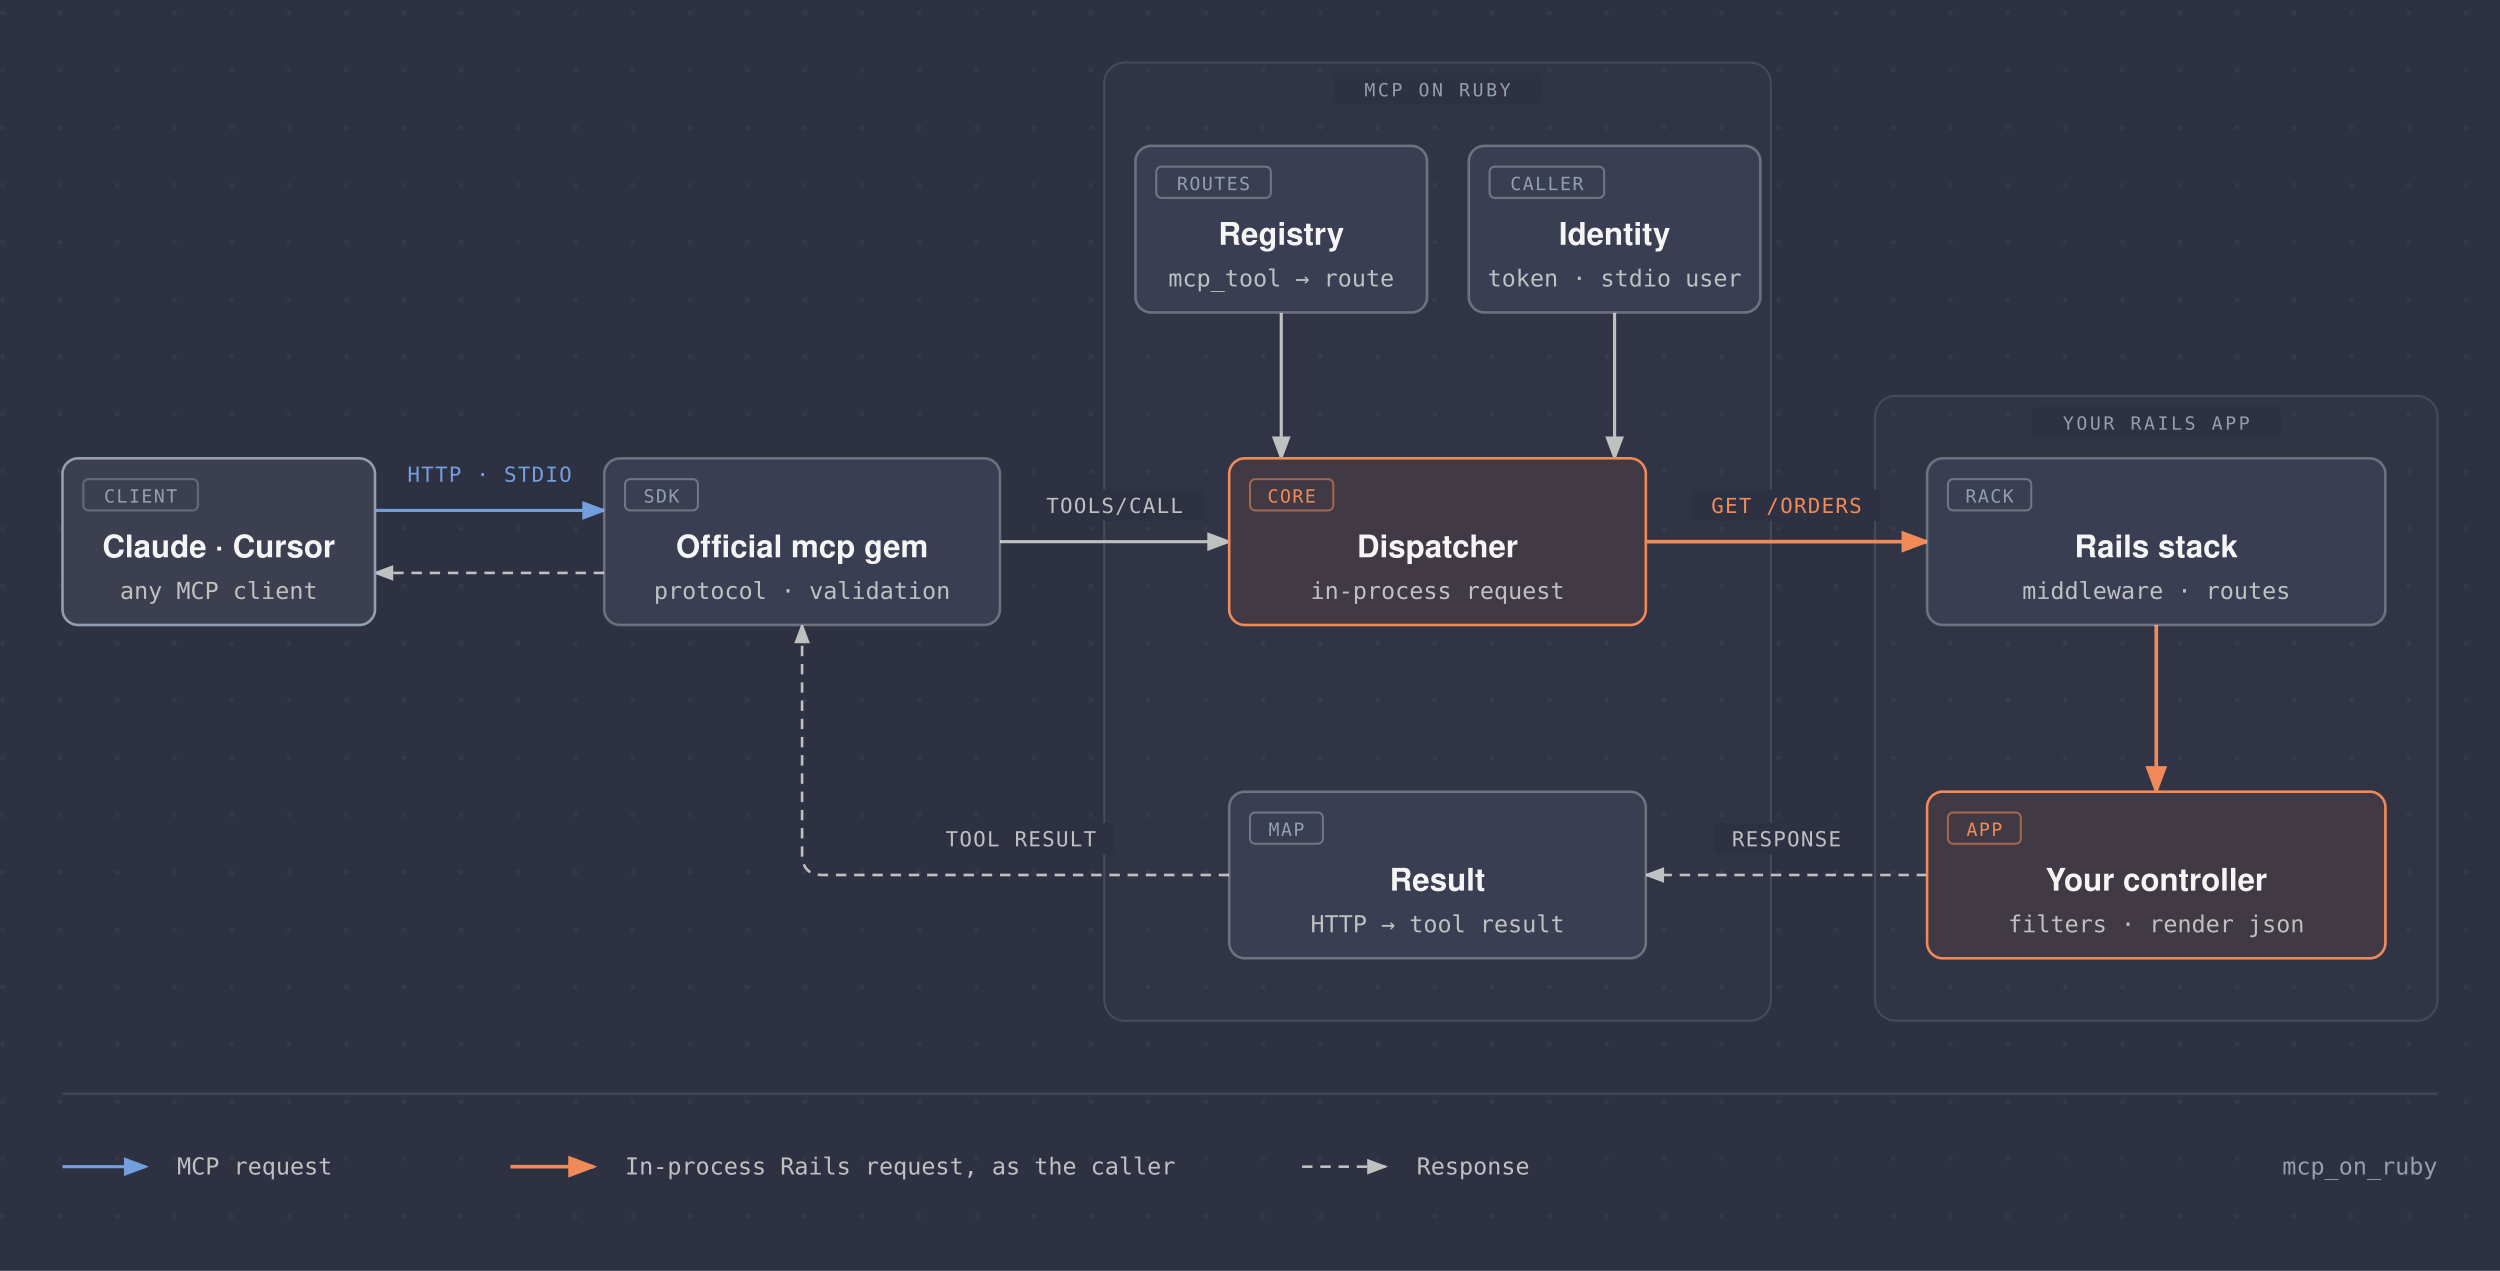
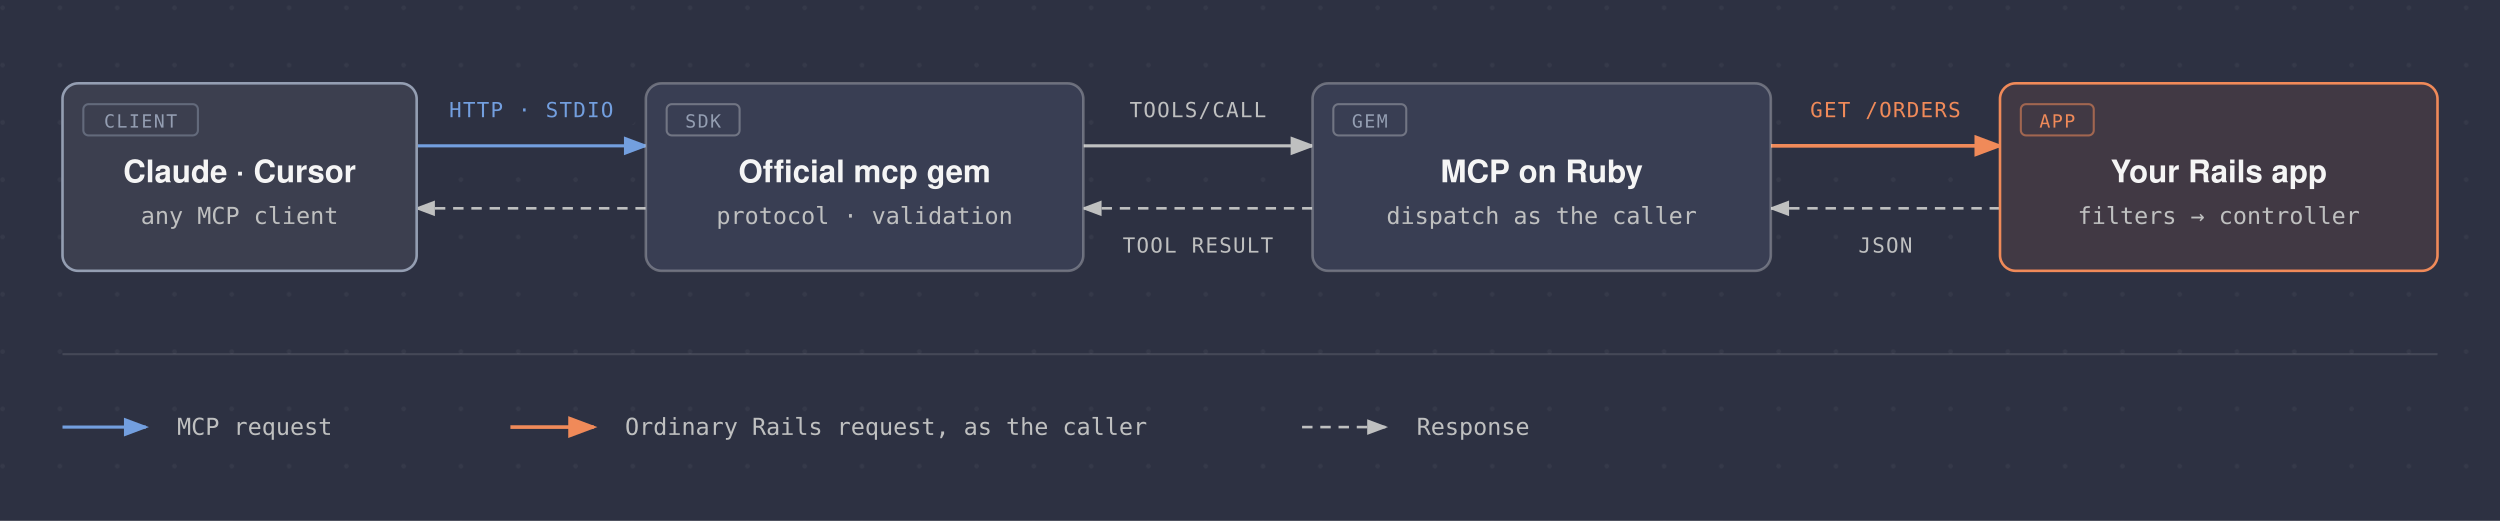
- <svg xmlns="http://www.w3.org/2000/svg" viewBox="0 40 960 488" role="img" aria-labelledby="how-it-works-dark-title how-it-works-dark-desc" id="how-it-works-dark-root">
+ <svg xmlns="http://www.w3.org/2000/svg" viewBox="0 64 960 200" role="img" aria-labelledby="how-it-works-dark-title how-it-works-dark-desc" id="how-it-works-dark-root">
  <defs>
    <style>#how-it-works-dark-root { font-family: Geist, ui-sans-serif, system-ui, -apple-system, 'Segoe UI', Helvetica, Arial, sans-serif; }
      #how-it-works-dark-root .diagram-container { width: 100%; overflow-x: auto; }</style>
    <pattern id="how-it-works-dark-how-it-works-dark-dots" width="22" height="22" patternUnits="userSpaceOnUse">
      <circle cx="1" cy="1" r="0.9" fill="#f5f5f5" fill-opacity="0.08" />
    </pattern>
    <marker id="how-it-works-dark-how-it-works-dark-arrow" markerWidth="8" markerHeight="6" refX="7" refY="3" orient="auto">
      <polygon points="0 0, 8 3, 0 6" fill="#bfc0c0" />
    </marker>
    <marker id="how-it-works-dark-how-it-works-dark-arrow-accent" markerWidth="8" markerHeight="6" refX="7" refY="3" orient="auto">
      <polygon points="0 0, 8 3, 0 6" fill="#f08a59" />
    </marker>
    <marker id="how-it-works-dark-how-it-works-dark-arrow-link" markerWidth="8" markerHeight="6" refX="7" refY="3" orient="auto">
      <polygon points="0 0, 8 3, 0 6" fill="#739fdf" />
    </marker>
  </defs>
-   <rect x="0" y="40" width="960" height="488" fill="#2d3142" />
-   <rect x="0" y="40" width="960" height="488" fill="url(#how-it-works-dark-how-it-works-dark-dots)" opacity="0.55" />
-   <rect x="424" y="64" width="256" height="368" rx="8" fill="#f5f5f5" stroke="#f5f5f5" stroke-width="0.8" fill-opacity="0.02" stroke-opacity="0.12" />
-   <rect x="512.0" y="68" width="80" height="12" rx="2" fill="#2d3142" />
-   <text x="552.0" y="77" fill="#949eb2" font-size="7" font-family="'Geist Mono', ui-monospace, SFMono-Regular, Menlo, Consolas, monospace" text-anchor="middle" letter-spacing="0.14em">MCP ON RUBY</text>
-   <rect x="720" y="192" width="216" height="240" rx="8" fill="#f5f5f5" stroke="#f5f5f5" stroke-width="0.8" fill-opacity="0.02" stroke-opacity="0.12" />
-   <rect x="780.0" y="196" width="96" height="12" rx="2" fill="#2d3142" />
-   <text x="828.0" y="205" fill="#949eb2" font-size="7" font-family="'Geist Mono', ui-monospace, SFMono-Regular, Menlo, Consolas, monospace" text-anchor="middle" letter-spacing="0.14em">YOUR RAILS APP</text>
-   <line x1="144" y1="236" x2="232" y2="236" stroke="#739fdf" stroke-width="1.2" marker-end="url(#how-it-works-dark-how-it-works-dark-arrow-link)" />
-   <line x1="232" y1="260" x2="144" y2="260" stroke="#bfc0c0" stroke-width="1" stroke-dasharray="4,3" marker-end="url(#how-it-works-dark-how-it-works-dark-arrow)" />
-   <line x1="384" y1="248" x2="472" y2="248" stroke="#bfc0c0" stroke-width="1.2" marker-end="url(#how-it-works-dark-how-it-works-dark-arrow)" />
-   <line x1="492" y1="160" x2="492" y2="216" stroke="#bfc0c0" stroke-width="1.2" marker-end="url(#how-it-works-dark-how-it-works-dark-arrow)" />
-   <line x1="620" y1="160" x2="620" y2="216" stroke="#bfc0c0" stroke-width="1.2" marker-end="url(#how-it-works-dark-how-it-works-dark-arrow)" />
-   <line x1="632" y1="248" x2="740" y2="248" stroke="#f08a59" stroke-width="1.4" marker-end="url(#how-it-works-dark-how-it-works-dark-arrow-accent)" />
-   <line x1="828" y1="280" x2="828" y2="344" stroke="#f08a59" stroke-width="1.4" marker-end="url(#how-it-works-dark-how-it-works-dark-arrow-accent)" />
-   <line x1="740" y1="376" x2="632" y2="376" stroke="#bfc0c0" stroke-width="1" stroke-dasharray="4,3" marker-end="url(#how-it-works-dark-how-it-works-dark-arrow)" />
-   <path d="M 472,376 H 316 Q 308,376 308,368 V 280" fill="none" stroke="#bfc0c0" stroke-width="1" stroke-dasharray="4,3" marker-end="url(#how-it-works-dark-how-it-works-dark-arrow)" />
-   <rect x="148.0" y="216" width="80" height="12" rx="2" fill="#2d3142" />
-   <text x="188" y="225" fill="#739fdf" font-size="8" font-family="'Geist Mono', ui-monospace, SFMono-Regular, Menlo, Consolas, monospace" text-anchor="middle" letter-spacing="0.06em">HTTP · STDIO</text>
-   <rect x="394.0" y="228" width="68" height="12" rx="2" fill="#2d3142" />
-   <text x="428" y="237" fill="#bfc0c0" font-size="8" font-family="'Geist Mono', ui-monospace, SFMono-Regular, Menlo, Consolas, monospace" text-anchor="middle" letter-spacing="0.06em">TOOLS/CALL</text>
-   <rect x="650.0" y="228" width="72" height="12" rx="2" fill="#2d3142" />
-   <text x="686" y="237" fill="#f08a59" font-size="8" font-family="'Geist Mono', ui-monospace, SFMono-Regular, Menlo, Consolas, monospace" text-anchor="middle" letter-spacing="0.06em">GET /ORDERS</text>
-   <rect x="658.0" y="356" width="56" height="12" rx="2" fill="#2d3142" />
-   <text x="686" y="365" fill="#bfc0c0" font-size="8" font-family="'Geist Mono', ui-monospace, SFMono-Regular, Menlo, Consolas, monospace" text-anchor="middle" letter-spacing="0.06em">RESPONSE</text>
-   <rect x="356.0" y="356" width="72" height="12" rx="2" fill="#2d3142" />
-   <text x="392" y="365" fill="#bfc0c0" font-size="8" font-family="'Geist Mono', ui-monospace, SFMono-Regular, Menlo, Consolas, monospace" text-anchor="middle" letter-spacing="0.06em">TOOL RESULT</text>
-   <rect x="24" y="216" width="120" height="64" rx="6" fill="#2d3142" />
-   <rect x="24" y="216" width="120" height="64" rx="6" fill="#bfc0c0" stroke="#949eb2" stroke-width="1" fill-opacity="0.10" />
-   <rect x="32" y="224" width="44" height="12" rx="2" fill="none" stroke="#949eb2" stroke-width="0.8" stroke-opacity="0.45" />
-   <text x="54.0" y="233" fill="#949eb2" font-size="7" font-family="'Geist Mono', ui-monospace, SFMono-Regular, Menlo, Consolas, monospace" text-anchor="middle" letter-spacing="0.08em">CLIENT</text>
-   <text x="84.0" y="254" fill="#f5f5f5" font-size="12" font-weight="600" font-family="Geist, ui-sans-serif, system-ui, -apple-system, 'Segoe UI', Helvetica, Arial, sans-serif" text-anchor="middle">Claude · Cursor</text>
-   <text x="84.0" y="270" fill="#bfc0c0" font-size="9" font-family="'Geist Mono', ui-monospace, SFMono-Regular, Menlo, Consolas, monospace" text-anchor="middle">any MCP client</text>
-   <rect x="232" y="216" width="152" height="64" rx="6" fill="#2d3142" />
-   <rect x="232" y="216" width="152" height="64" rx="6" fill="#393e53" stroke="#f5f5f5" stroke-width="1" stroke-opacity="0.30" />
-   <rect x="240" y="224" width="28" height="12" rx="2" fill="none" stroke="#f5f5f5" stroke-width="0.8" stroke-opacity="0.30" />
-   <text x="254.0" y="233" fill="#949eb2" font-size="7" font-family="'Geist Mono', ui-monospace, SFMono-Regular, Menlo, Consolas, monospace" text-anchor="middle" letter-spacing="0.08em">SDK</text>
-   <text x="308.0" y="254" fill="#f5f5f5" font-size="12" font-weight="600" font-family="Geist, ui-sans-serif, system-ui, -apple-system, 'Segoe UI', Helvetica, Arial, sans-serif" text-anchor="middle">Official mcp gem</text>
-   <text x="308.0" y="270" fill="#bfc0c0" font-size="9" font-family="'Geist Mono', ui-monospace, SFMono-Regular, Menlo, Consolas, monospace" text-anchor="middle">protocol · validation</text>
-   <rect x="436" y="96" width="112" height="64" rx="6" fill="#2d3142" />
-   <rect x="436" y="96" width="112" height="64" rx="6" fill="#393e53" stroke="#f5f5f5" stroke-width="1" stroke-opacity="0.30" />
-   <rect x="444" y="104" width="44" height="12" rx="2" fill="none" stroke="#f5f5f5" stroke-width="0.8" stroke-opacity="0.30" />
-   <text x="466.0" y="113" fill="#949eb2" font-size="7" font-family="'Geist Mono', ui-monospace, SFMono-Regular, Menlo, Consolas, monospace" text-anchor="middle" letter-spacing="0.08em">ROUTES</text>
-   <text x="492.0" y="134" fill="#f5f5f5" font-size="12" font-weight="600" font-family="Geist, ui-sans-serif, system-ui, -apple-system, 'Segoe UI', Helvetica, Arial, sans-serif" text-anchor="middle">Registry</text>
-   <text x="492.0" y="150" fill="#bfc0c0" font-size="9" font-family="'Geist Mono', ui-monospace, SFMono-Regular, Menlo, Consolas, monospace" text-anchor="middle">mcp_tool → route</text>
-   <rect x="564" y="96" width="112" height="64" rx="6" fill="#2d3142" />
-   <rect x="564" y="96" width="112" height="64" rx="6" fill="#393e53" stroke="#f5f5f5" stroke-width="1" stroke-opacity="0.30" />
-   <rect x="572" y="104" width="44" height="12" rx="2" fill="none" stroke="#f5f5f5" stroke-width="0.8" stroke-opacity="0.30" />
-   <text x="594.0" y="113" fill="#949eb2" font-size="7" font-family="'Geist Mono', ui-monospace, SFMono-Regular, Menlo, Consolas, monospace" text-anchor="middle" letter-spacing="0.08em">CALLER</text>
-   <text x="620.0" y="134" fill="#f5f5f5" font-size="12" font-weight="600" font-family="Geist, ui-sans-serif, system-ui, -apple-system, 'Segoe UI', Helvetica, Arial, sans-serif" text-anchor="middle">Identity</text>
-   <text x="620.0" y="150" fill="#bfc0c0" font-size="9" font-family="'Geist Mono', ui-monospace, SFMono-Regular, Menlo, Consolas, monospace" text-anchor="middle">token · stdio user</text>
-   <rect x="472" y="216" width="160" height="64" rx="6" fill="#2d3142" />
-   <rect x="472" y="216" width="160" height="64" rx="6" fill="#f08a59" stroke="#f08a59" stroke-width="1" fill-opacity="0.10" />
-   <rect x="480" y="224" width="32" height="12" rx="2" fill="none" stroke="#f08a59" stroke-width="0.8" stroke-opacity="0.55" />
-   <text x="496.0" y="233" fill="#f08a59" font-size="7" font-family="'Geist Mono', ui-monospace, SFMono-Regular, Menlo, Consolas, monospace" text-anchor="middle" letter-spacing="0.08em">CORE</text>
-   <text x="552.0" y="254" fill="#f5f5f5" font-size="12" font-weight="600" font-family="Geist, ui-sans-serif, system-ui, -apple-system, 'Segoe UI', Helvetica, Arial, sans-serif" text-anchor="middle">Dispatcher</text>
-   <text x="552.0" y="270" fill="#bfc0c0" font-size="9" font-family="'Geist Mono', ui-monospace, SFMono-Regular, Menlo, Consolas, monospace" text-anchor="middle">in-process request</text>
-   <rect x="472" y="344" width="160" height="64" rx="6" fill="#2d3142" />
-   <rect x="472" y="344" width="160" height="64" rx="6" fill="#393e53" stroke="#f5f5f5" stroke-width="1" stroke-opacity="0.30" />
-   <rect x="480" y="352" width="28" height="12" rx="2" fill="none" stroke="#f5f5f5" stroke-width="0.8" stroke-opacity="0.30" />
-   <text x="494.0" y="361" fill="#949eb2" font-size="7" font-family="'Geist Mono', ui-monospace, SFMono-Regular, Menlo, Consolas, monospace" text-anchor="middle" letter-spacing="0.08em">MAP</text>
-   <text x="552.0" y="382" fill="#f5f5f5" font-size="12" font-weight="600" font-family="Geist, ui-sans-serif, system-ui, -apple-system, 'Segoe UI', Helvetica, Arial, sans-serif" text-anchor="middle">Result</text>
-   <text x="552.0" y="398" fill="#bfc0c0" font-size="9" font-family="'Geist Mono', ui-monospace, SFMono-Regular, Menlo, Consolas, monospace" text-anchor="middle">HTTP → tool result</text>
-   <rect x="740" y="216" width="176" height="64" rx="6" fill="#2d3142" />
-   <rect x="740" y="216" width="176" height="64" rx="6" fill="#393e53" stroke="#f5f5f5" stroke-width="1" stroke-opacity="0.30" />
-   <rect x="748" y="224" width="32" height="12" rx="2" fill="none" stroke="#f5f5f5" stroke-width="0.8" stroke-opacity="0.30" />
-   <text x="764.0" y="233" fill="#949eb2" font-size="7" font-family="'Geist Mono', ui-monospace, SFMono-Regular, Menlo, Consolas, monospace" text-anchor="middle" letter-spacing="0.08em">RACK</text>
-   <text x="828.0" y="254" fill="#f5f5f5" font-size="12" font-weight="600" font-family="Geist, ui-sans-serif, system-ui, -apple-system, 'Segoe UI', Helvetica, Arial, sans-serif" text-anchor="middle">Rails stack</text>
-   <text x="828.0" y="270" fill="#bfc0c0" font-size="9" font-family="'Geist Mono', ui-monospace, SFMono-Regular, Menlo, Consolas, monospace" text-anchor="middle">middleware · routes</text>
-   <rect x="740" y="344" width="176" height="64" rx="6" fill="#2d3142" />
-   <rect x="740" y="344" width="176" height="64" rx="6" fill="#f08a59" stroke="#f08a59" stroke-width="1" fill-opacity="0.10" />
-   <rect x="748" y="352" width="28" height="12" rx="2" fill="none" stroke="#f08a59" stroke-width="0.8" stroke-opacity="0.55" />
-   <text x="762.0" y="361" fill="#f08a59" font-size="7" font-family="'Geist Mono', ui-monospace, SFMono-Regular, Menlo, Consolas, monospace" text-anchor="middle" letter-spacing="0.08em">APP</text>
-   <text x="828.0" y="382" fill="#f5f5f5" font-size="12" font-weight="600" font-family="Geist, ui-sans-serif, system-ui, -apple-system, 'Segoe UI', Helvetica, Arial, sans-serif" text-anchor="middle">Your controller</text>
-   <text x="828.0" y="398" fill="#bfc0c0" font-size="9" font-family="'Geist Mono', ui-monospace, SFMono-Regular, Menlo, Consolas, monospace" text-anchor="middle">filters · render json</text>
-   <line x1="24" y1="460" x2="936" y2="460" stroke="#f5f5f5" stroke-width="0.8" stroke-opacity="0.12" />
-   <line x1="24" y1="488" x2="56" y2="488" stroke="#739fdf" stroke-width="1.2" marker-end="url(#how-it-works-dark-how-it-works-dark-arrow-link)" />
-   <text x="68" y="491" fill="#bfc0c0" font-size="9" font-family="'Geist Mono', ui-monospace, SFMono-Regular, Menlo, Consolas, monospace">MCP request</text>
-   <line x1="196" y1="488" x2="228" y2="488" stroke="#f08a59" stroke-width="1.4" marker-end="url(#how-it-works-dark-how-it-works-dark-arrow-accent)" />
-   <text x="240" y="491" fill="#bfc0c0" font-size="9" font-family="'Geist Mono', ui-monospace, SFMono-Regular, Menlo, Consolas, monospace">In-process Rails request, as the caller</text>
-   <line x1="500" y1="488" x2="532" y2="488" stroke="#bfc0c0" stroke-width="1" stroke-dasharray="4,3" marker-end="url(#how-it-works-dark-how-it-works-dark-arrow)" />
-   <text x="544" y="491" fill="#bfc0c0" font-size="9" font-family="'Geist Mono', ui-monospace, SFMono-Regular, Menlo, Consolas, monospace">Response</text>
-   <text x="936" y="491" fill="#949eb2" font-size="9" font-family="'Geist Mono', ui-monospace, SFMono-Regular, Menlo, Consolas, monospace" text-anchor="end">mcp_on_ruby</text>
+   <rect x="0" y="64" width="960" height="200" fill="#2d3142" />
+   <rect x="0" y="64" width="960" height="200" fill="url(#how-it-works-dark-how-it-works-dark-dots)" opacity="0.55" />
+   <line x1="160" y1="120" x2="248" y2="120" stroke="#739fdf" stroke-width="1.2" marker-end="url(#how-it-works-dark-how-it-works-dark-arrow-link)" />
+   <line x1="416" y1="120" x2="504" y2="120" stroke="#bfc0c0" stroke-width="1.2" marker-end="url(#how-it-works-dark-how-it-works-dark-arrow)" />
+   <line x1="680" y1="120" x2="768" y2="120" stroke="#f08a59" stroke-width="1.4" marker-end="url(#how-it-works-dark-how-it-works-dark-arrow-accent)" />
+   <line x1="768" y1="144" x2="680" y2="144" stroke="#bfc0c0" stroke-width="1" stroke-dasharray="4,3" marker-end="url(#how-it-works-dark-how-it-works-dark-arrow)" />
+   <line x1="504" y1="144" x2="416" y2="144" stroke="#bfc0c0" stroke-width="1" stroke-dasharray="4,3" marker-end="url(#how-it-works-dark-how-it-works-dark-arrow)" />
+   <line x1="248" y1="144" x2="160" y2="144" stroke="#bfc0c0" stroke-width="1" stroke-dasharray="4,3" marker-end="url(#how-it-works-dark-how-it-works-dark-arrow)" />
+   <rect x="164.0" y="100" width="80" height="12" rx="2" fill="#2d3142" />
+   <text x="204" y="109" fill="#739fdf" font-size="8" font-family="'Geist Mono', ui-monospace, SFMono-Regular, Menlo, Consolas, monospace" text-anchor="middle" letter-spacing="0.06em">HTTP · STDIO</text>
+   <rect x="426.0" y="100" width="68" height="12" rx="2" fill="#2d3142" />
+   <text x="460" y="109" fill="#bfc0c0" font-size="8" font-family="'Geist Mono', ui-monospace, SFMono-Regular, Menlo, Consolas, monospace" text-anchor="middle" letter-spacing="0.06em">TOOLS/CALL</text>
+   <rect x="688.0" y="100" width="72" height="12" rx="2" fill="#2d3142" />
+   <text x="724" y="109" fill="#f08a59" font-size="8" font-family="'Geist Mono', ui-monospace, SFMono-Regular, Menlo, Consolas, monospace" text-anchor="middle" letter-spacing="0.06em">GET /ORDERS</text>
+   <rect x="706.0" y="152" width="36" height="12" rx="2" fill="#2d3142" />
+   <text x="724" y="161" fill="#bfc0c0" font-size="8" font-family="'Geist Mono', ui-monospace, SFMono-Regular, Menlo, Consolas, monospace" text-anchor="middle" letter-spacing="0.06em">JSON</text>
+   <rect x="424.0" y="152" width="72" height="12" rx="2" fill="#2d3142" />
+   <text x="460" y="161" fill="#bfc0c0" font-size="8" font-family="'Geist Mono', ui-monospace, SFMono-Regular, Menlo, Consolas, monospace" text-anchor="middle" letter-spacing="0.06em">TOOL RESULT</text>
+   <rect x="24" y="96" width="136" height="72" rx="6" fill="#2d3142" />
+   <rect x="24" y="96" width="136" height="72" rx="6" fill="#bfc0c0" stroke="#949eb2" stroke-width="1" fill-opacity="0.10" />
+   <rect x="32" y="104" width="44" height="12" rx="2" fill="none" stroke="#949eb2" stroke-width="0.8" stroke-opacity="0.45" />
+   <text x="54.0" y="113" fill="#949eb2" font-size="7" font-family="'Geist Mono', ui-monospace, SFMono-Regular, Menlo, Consolas, monospace" text-anchor="middle" letter-spacing="0.08em">CLIENT</text>
+   <text x="92.0" y="134" fill="#f5f5f5" font-size="12" font-weight="600" font-family="Geist, ui-sans-serif, system-ui, -apple-system, 'Segoe UI', Helvetica, Arial, sans-serif" text-anchor="middle">Claude · Cursor</text>
+   <text x="92.0" y="150" fill="#bfc0c0" font-size="9" font-family="'Geist Mono', ui-monospace, SFMono-Regular, Menlo, Consolas, monospace" text-anchor="middle">any MCP client</text>
+   <rect x="248" y="96" width="168" height="72" rx="6" fill="#2d3142" />
+   <rect x="248" y="96" width="168" height="72" rx="6" fill="#393e53" stroke="#f5f5f5" stroke-width="1" stroke-opacity="0.30" />
+   <rect x="256" y="104" width="28" height="12" rx="2" fill="none" stroke="#f5f5f5" stroke-width="0.8" stroke-opacity="0.30" />
+   <text x="270.0" y="113" fill="#949eb2" font-size="7" font-family="'Geist Mono', ui-monospace, SFMono-Regular, Menlo, Consolas, monospace" text-anchor="middle" letter-spacing="0.08em">SDK</text>
+   <text x="332.0" y="134" fill="#f5f5f5" font-size="12" font-weight="600" font-family="Geist, ui-sans-serif, system-ui, -apple-system, 'Segoe UI', Helvetica, Arial, sans-serif" text-anchor="middle">Official mcp gem</text>
+   <text x="332.0" y="150" fill="#bfc0c0" font-size="9" font-family="'Geist Mono', ui-monospace, SFMono-Regular, Menlo, Consolas, monospace" text-anchor="middle">protocol · validation</text>
+   <rect x="504" y="96" width="176" height="72" rx="6" fill="#2d3142" />
+   <rect x="504" y="96" width="176" height="72" rx="6" fill="#393e53" stroke="#f5f5f5" stroke-width="1" stroke-opacity="0.30" />
+   <rect x="512" y="104" width="28" height="12" rx="2" fill="none" stroke="#f5f5f5" stroke-width="0.8" stroke-opacity="0.30" />
+   <text x="526.0" y="113" fill="#949eb2" font-size="7" font-family="'Geist Mono', ui-monospace, SFMono-Regular, Menlo, Consolas, monospace" text-anchor="middle" letter-spacing="0.08em">GEM</text>
+   <text x="592.0" y="134" fill="#f5f5f5" font-size="12" font-weight="600" font-family="Geist, ui-sans-serif, system-ui, -apple-system, 'Segoe UI', Helvetica, Arial, sans-serif" text-anchor="middle">MCP on Ruby</text>
+   <text x="592.0" y="150" fill="#bfc0c0" font-size="9" font-family="'Geist Mono', ui-monospace, SFMono-Regular, Menlo, Consolas, monospace" text-anchor="middle">dispatch as the caller</text>
+   <rect x="768" y="96" width="168" height="72" rx="6" fill="#2d3142" />
+   <rect x="768" y="96" width="168" height="72" rx="6" fill="#f08a59" stroke="#f08a59" stroke-width="1" fill-opacity="0.10" />
+   <rect x="776" y="104" width="28" height="12" rx="2" fill="none" stroke="#f08a59" stroke-width="0.8" stroke-opacity="0.55" />
+   <text x="790.0" y="113" fill="#f08a59" font-size="7" font-family="'Geist Mono', ui-monospace, SFMono-Regular, Menlo, Consolas, monospace" text-anchor="middle" letter-spacing="0.08em">APP</text>
+   <text x="852.0" y="134" fill="#f5f5f5" font-size="12" font-weight="600" font-family="Geist, ui-sans-serif, system-ui, -apple-system, 'Segoe UI', Helvetica, Arial, sans-serif" text-anchor="middle">Your Rails app</text>
+   <text x="852.0" y="150" fill="#bfc0c0" font-size="9" font-family="'Geist Mono', ui-monospace, SFMono-Regular, Menlo, Consolas, monospace" text-anchor="middle">filters → controller</text>
+   <line x1="24" y1="200" x2="936" y2="200" stroke="#f5f5f5" stroke-width="0.8" stroke-opacity="0.12" />
+   <line x1="24" y1="228" x2="56" y2="228" stroke="#739fdf" stroke-width="1.2" marker-end="url(#how-it-works-dark-how-it-works-dark-arrow-link)" />
+   <text x="68" y="231" fill="#bfc0c0" font-size="9" font-family="'Geist Mono', ui-monospace, SFMono-Regular, Menlo, Consolas, monospace">MCP request</text>
+   <line x1="196" y1="228" x2="228" y2="228" stroke="#f08a59" stroke-width="1.4" marker-end="url(#how-it-works-dark-how-it-works-dark-arrow-accent)" />
+   <text x="240" y="231" fill="#bfc0c0" font-size="9" font-family="'Geist Mono', ui-monospace, SFMono-Regular, Menlo, Consolas, monospace">Ordinary Rails request, as the caller</text>
+   <line x1="500" y1="228" x2="532" y2="228" stroke="#bfc0c0" stroke-width="1" stroke-dasharray="4,3" marker-end="url(#how-it-works-dark-how-it-works-dark-arrow)" />
+   <text x="544" y="231" fill="#bfc0c0" font-size="9" font-family="'Geist Mono', ui-monospace, SFMono-Regular, Menlo, Consolas, monospace">Response</text>
</svg>
